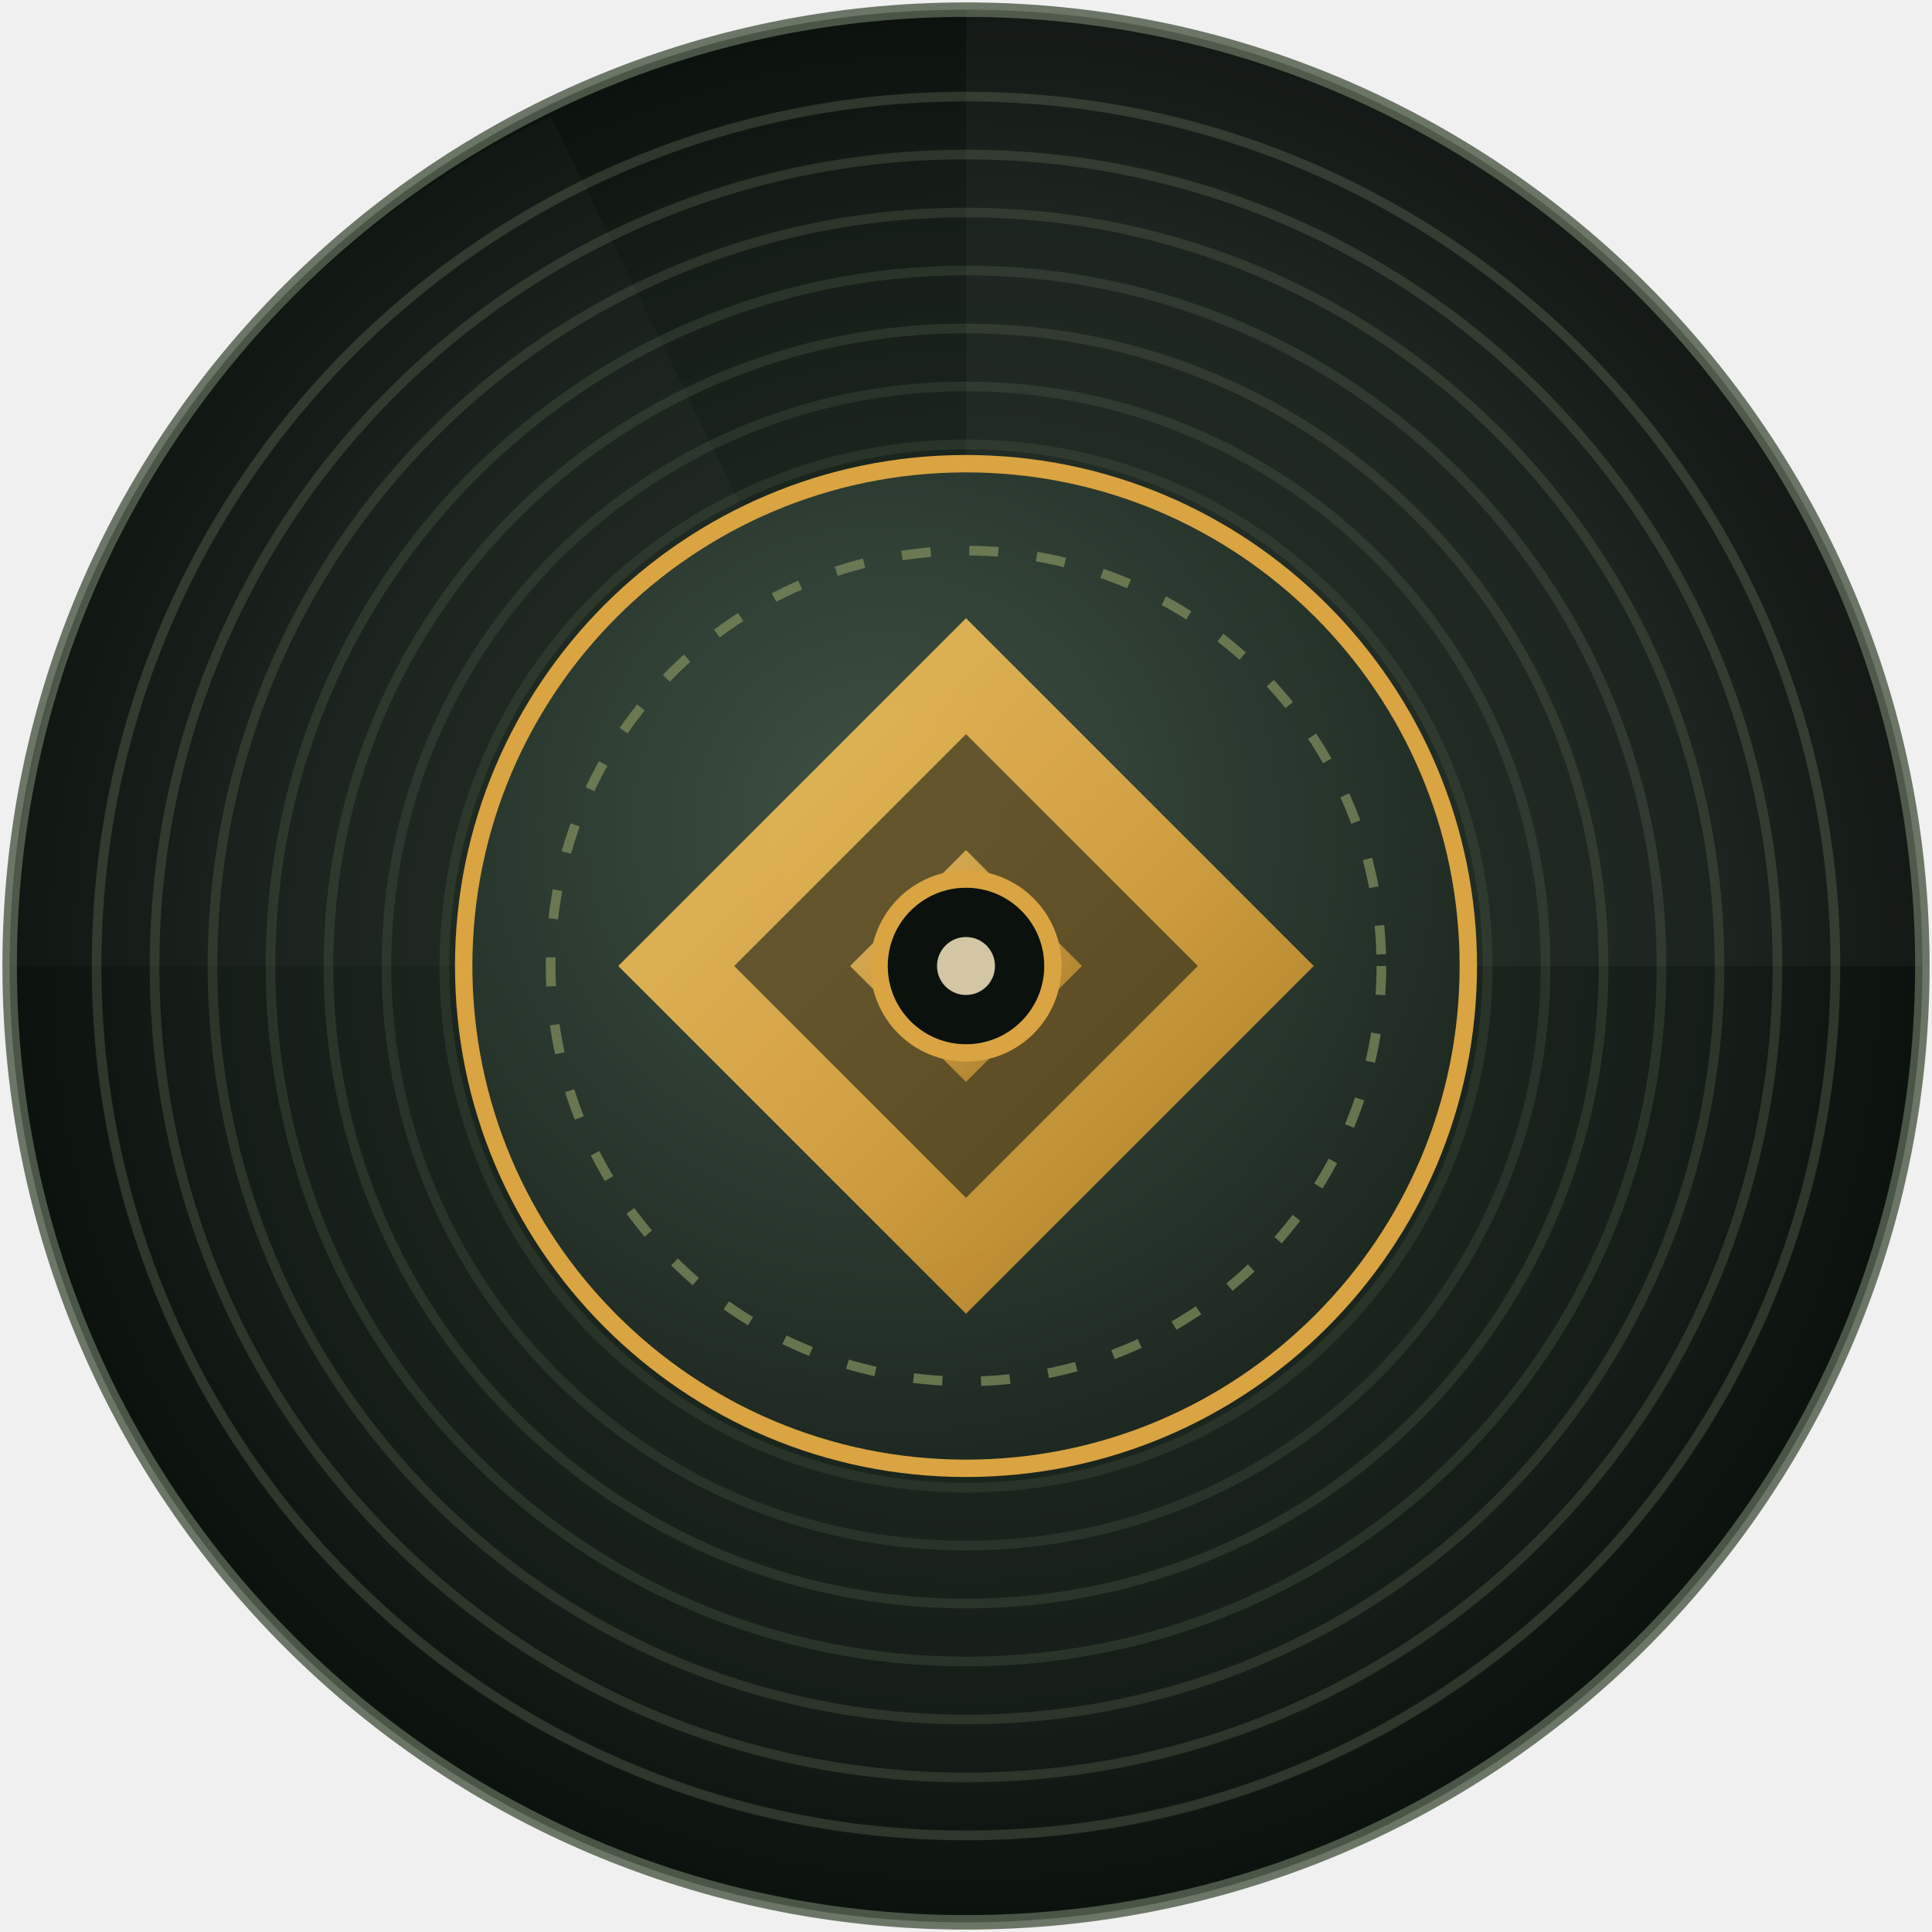
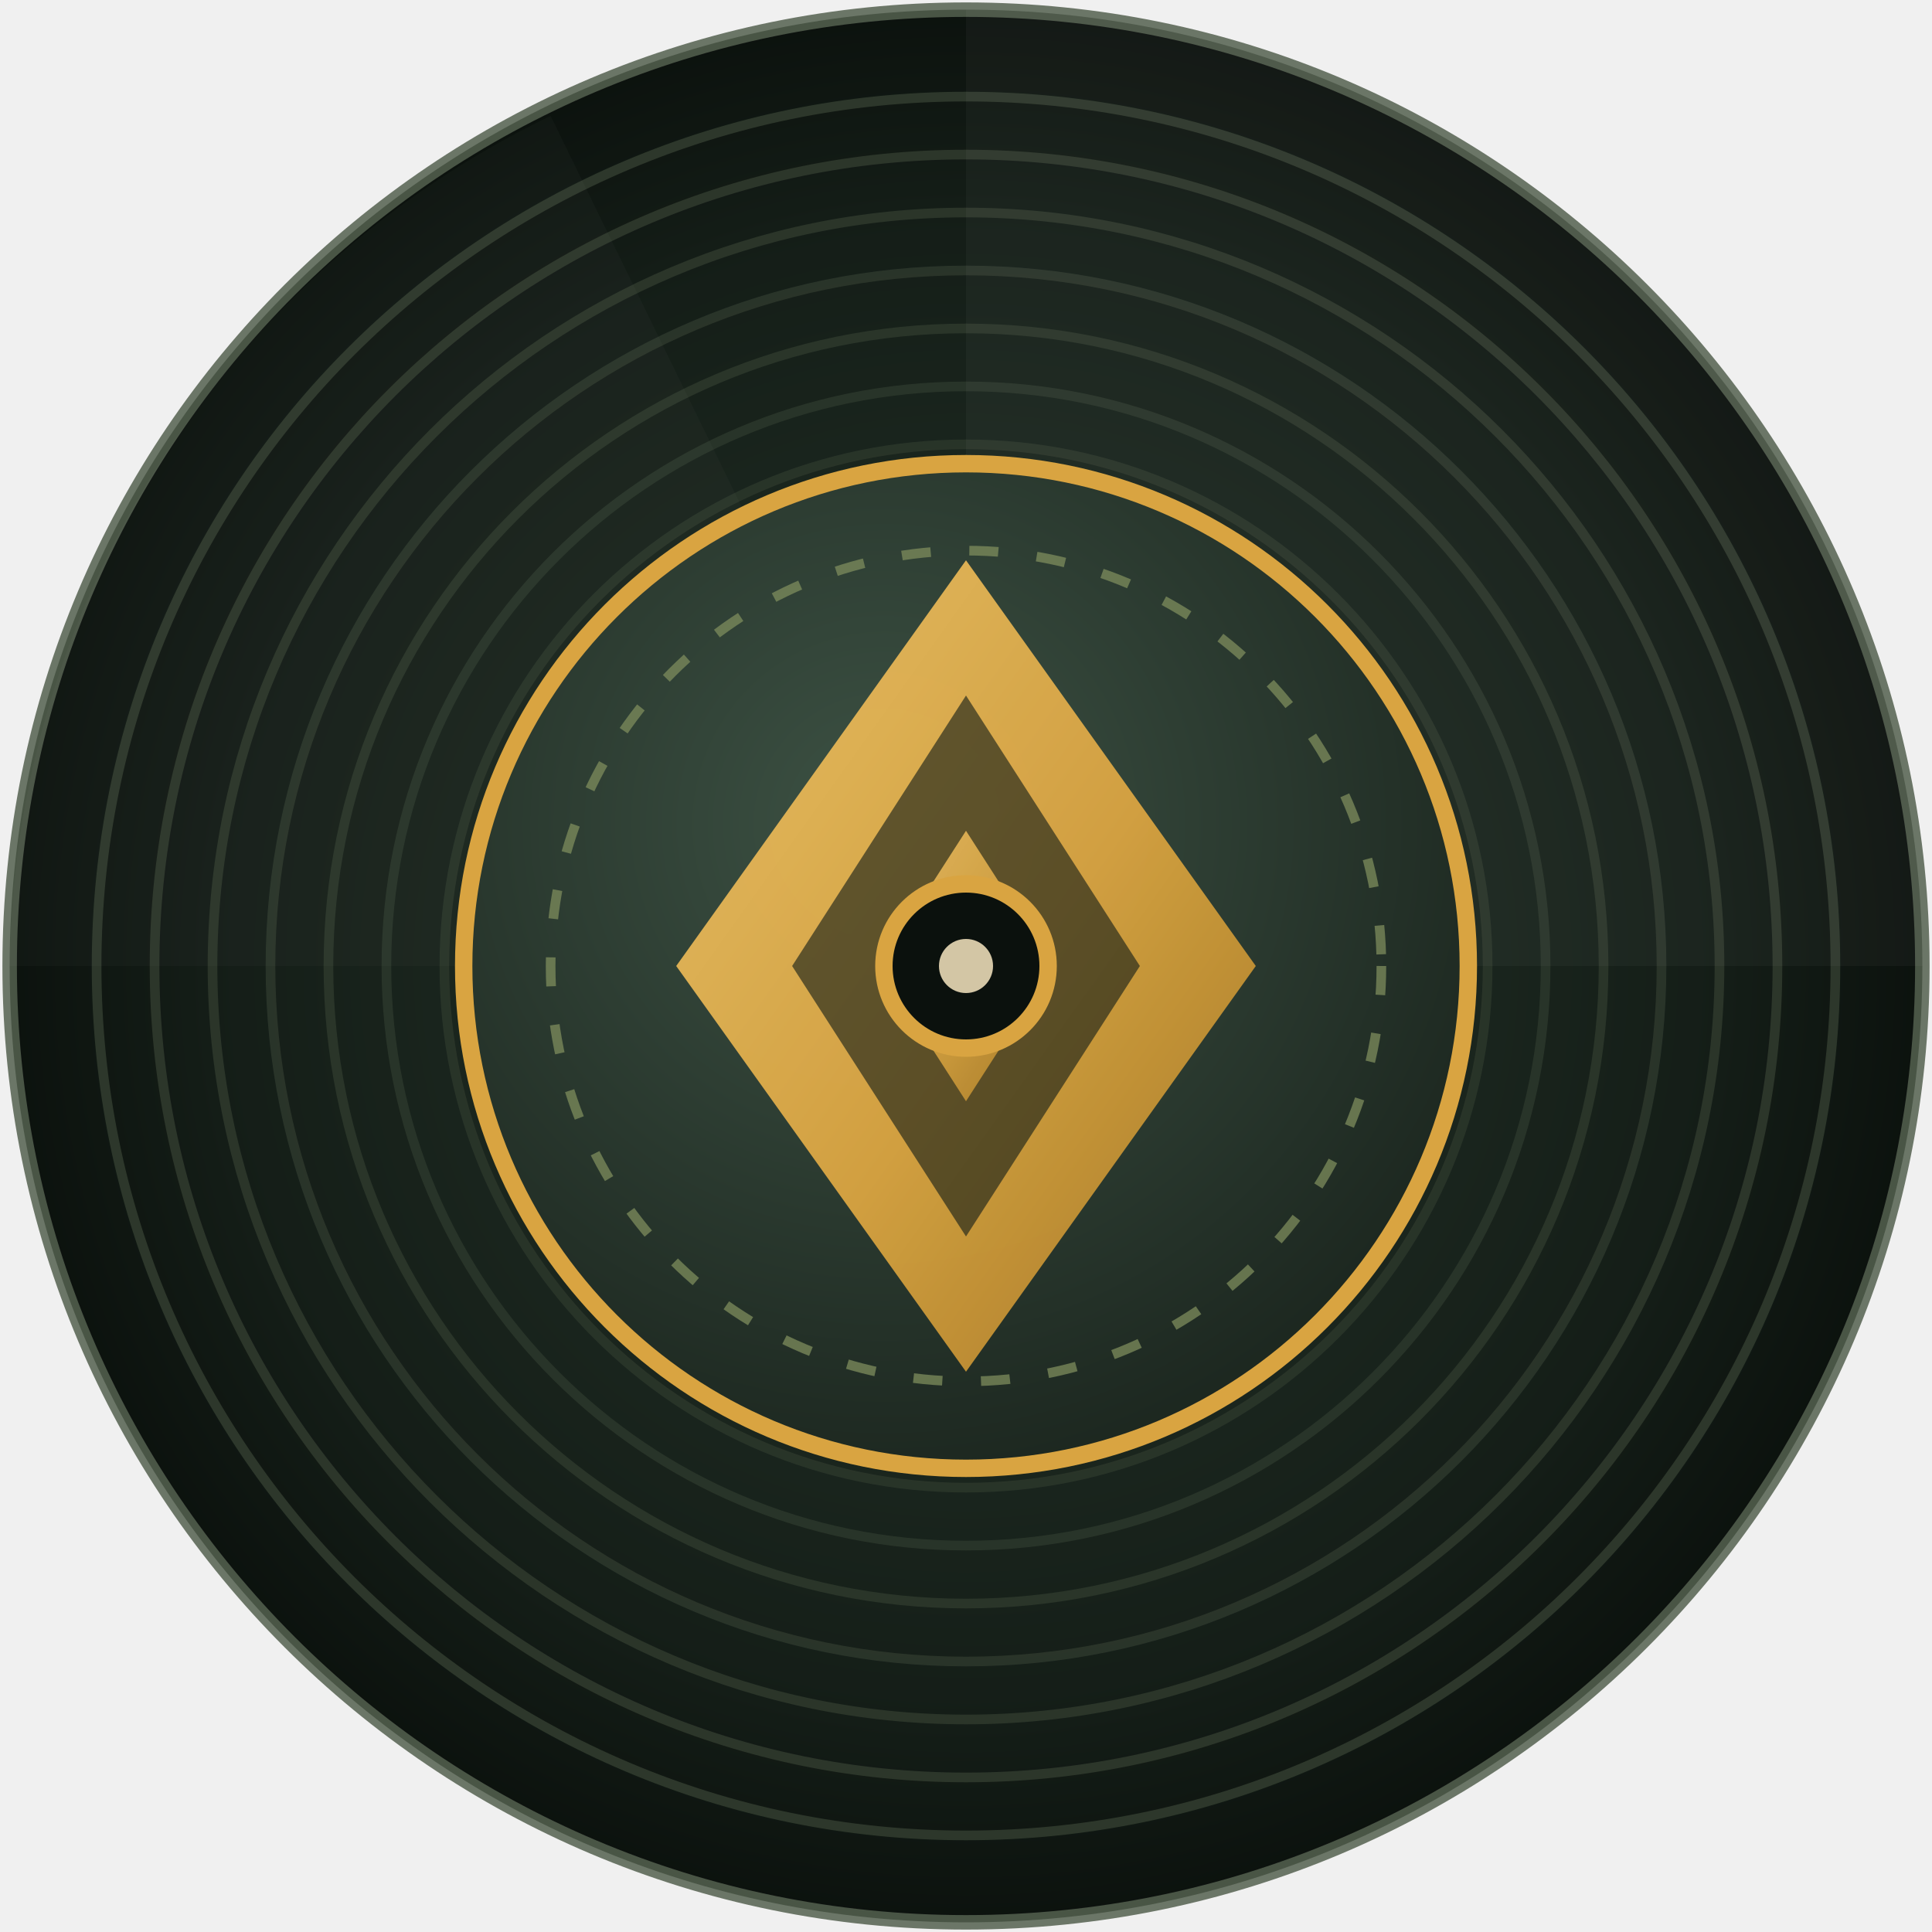
<svg xmlns="http://www.w3.org/2000/svg" viewBox="0 0 200 200" width="200" height="200">
  <defs>
    <radialGradient id="vinyl" cx="50%" cy="50%" r="50%">
      <stop offset="0%" stop-color="#33463a" />
      <stop offset="42%" stop-color="#1c2820" />
      <stop offset="78%" stop-color="#141d17" />
      <stop offset="100%" stop-color="#0b110d" />
    </radialGradient>
    <radialGradient id="hub" cx="42%" cy="36%" r="70%">
      <stop offset="0%" stop-color="#3d5244" />
      <stop offset="100%" stop-color="#1a241d" />
    </radialGradient>
    <linearGradient id="am" x1="0" y1="0" x2="1" y2="1">
      <stop offset="0%" stop-color="#f0c366" />
      <stop offset="55%" stop-color="#d9a441" />
      <stop offset="100%" stop-color="#a97a24" />
    </linearGradient>
  </defs>
  <circle cx="100" cy="100" r="99" fill="url(#vinyl)" />
  <circle cx="100" cy="100" r="99" fill="none" stroke="#54604f" stroke-width="1.5" opacity=".85" />
  <g fill="none" stroke="#46523f" stroke-width="1">
    <circle cx="100" cy="100" r="90" opacity=".55" />
    <circle cx="100" cy="100" r="84" opacity=".5" />
    <circle cx="100" cy="100" r="78" opacity=".45" />
    <circle cx="100" cy="100" r="72" opacity=".42" />
    <circle cx="100" cy="100" r="66" opacity=".4" />
    <circle cx="100" cy="100" r="60" opacity=".36" />
    <circle cx="100" cy="100" r="54" opacity=".34" />
  </g>
  <path d="M100 1 A99 99 0 0 1 199 100 L100 100 Z" fill="#ffffff" opacity=".035" />
  <path d="M100 100 L57 12 A99 99 0 0 0 1 100 Z" fill="#ffffff" opacity=".022" />
  <circle cx="100" cy="100" r="52" fill="url(#hub)" stroke="#d9a441" stroke-width="1.8" />
  <circle cx="100" cy="100" r="43" fill="none" stroke="#7d8c5c" stroke-width="1" opacity=".75" stroke-dasharray="3 4" />
-   <path d="M100 64 L136 100 L100 136 L64 100 Z" fill="url(#am)" opacity=".95" />
-   <path d="M100 76 L124 100 L100 124 L76 100 Z" fill="#141d17" opacity=".6" />
-   <path d="M100 88 L112 100 L100 112 L88 100 Z" fill="url(#am)" opacity=".85" />
-   <circle cx="100" cy="100" r="9" fill="#0b110d" stroke="#d9a441" stroke-width="1.8" />
-   <circle cx="100" cy="100" r="3" fill="#e9d9b6" opacity=".9" />
+   <path d="M100 58 L130 100 L100 142 L70 100 Z" fill="url(#am)" opacity=".95" />
+   <path d="M100 72 L118 100 L100 128 L82 100 Z" fill="#141d17" opacity=".62" />
+   <path d="M100 86 L109 100 L100 114 L91 100 Z" fill="url(#am)" opacity=".9" />
+   <circle cx="100" cy="100" r="8.5" fill="#0b110d" stroke="#d9a441" stroke-width="1.8" />
+   <circle cx="100" cy="100" r="2.8" fill="#e9d9b6" opacity=".9" />
</svg>
